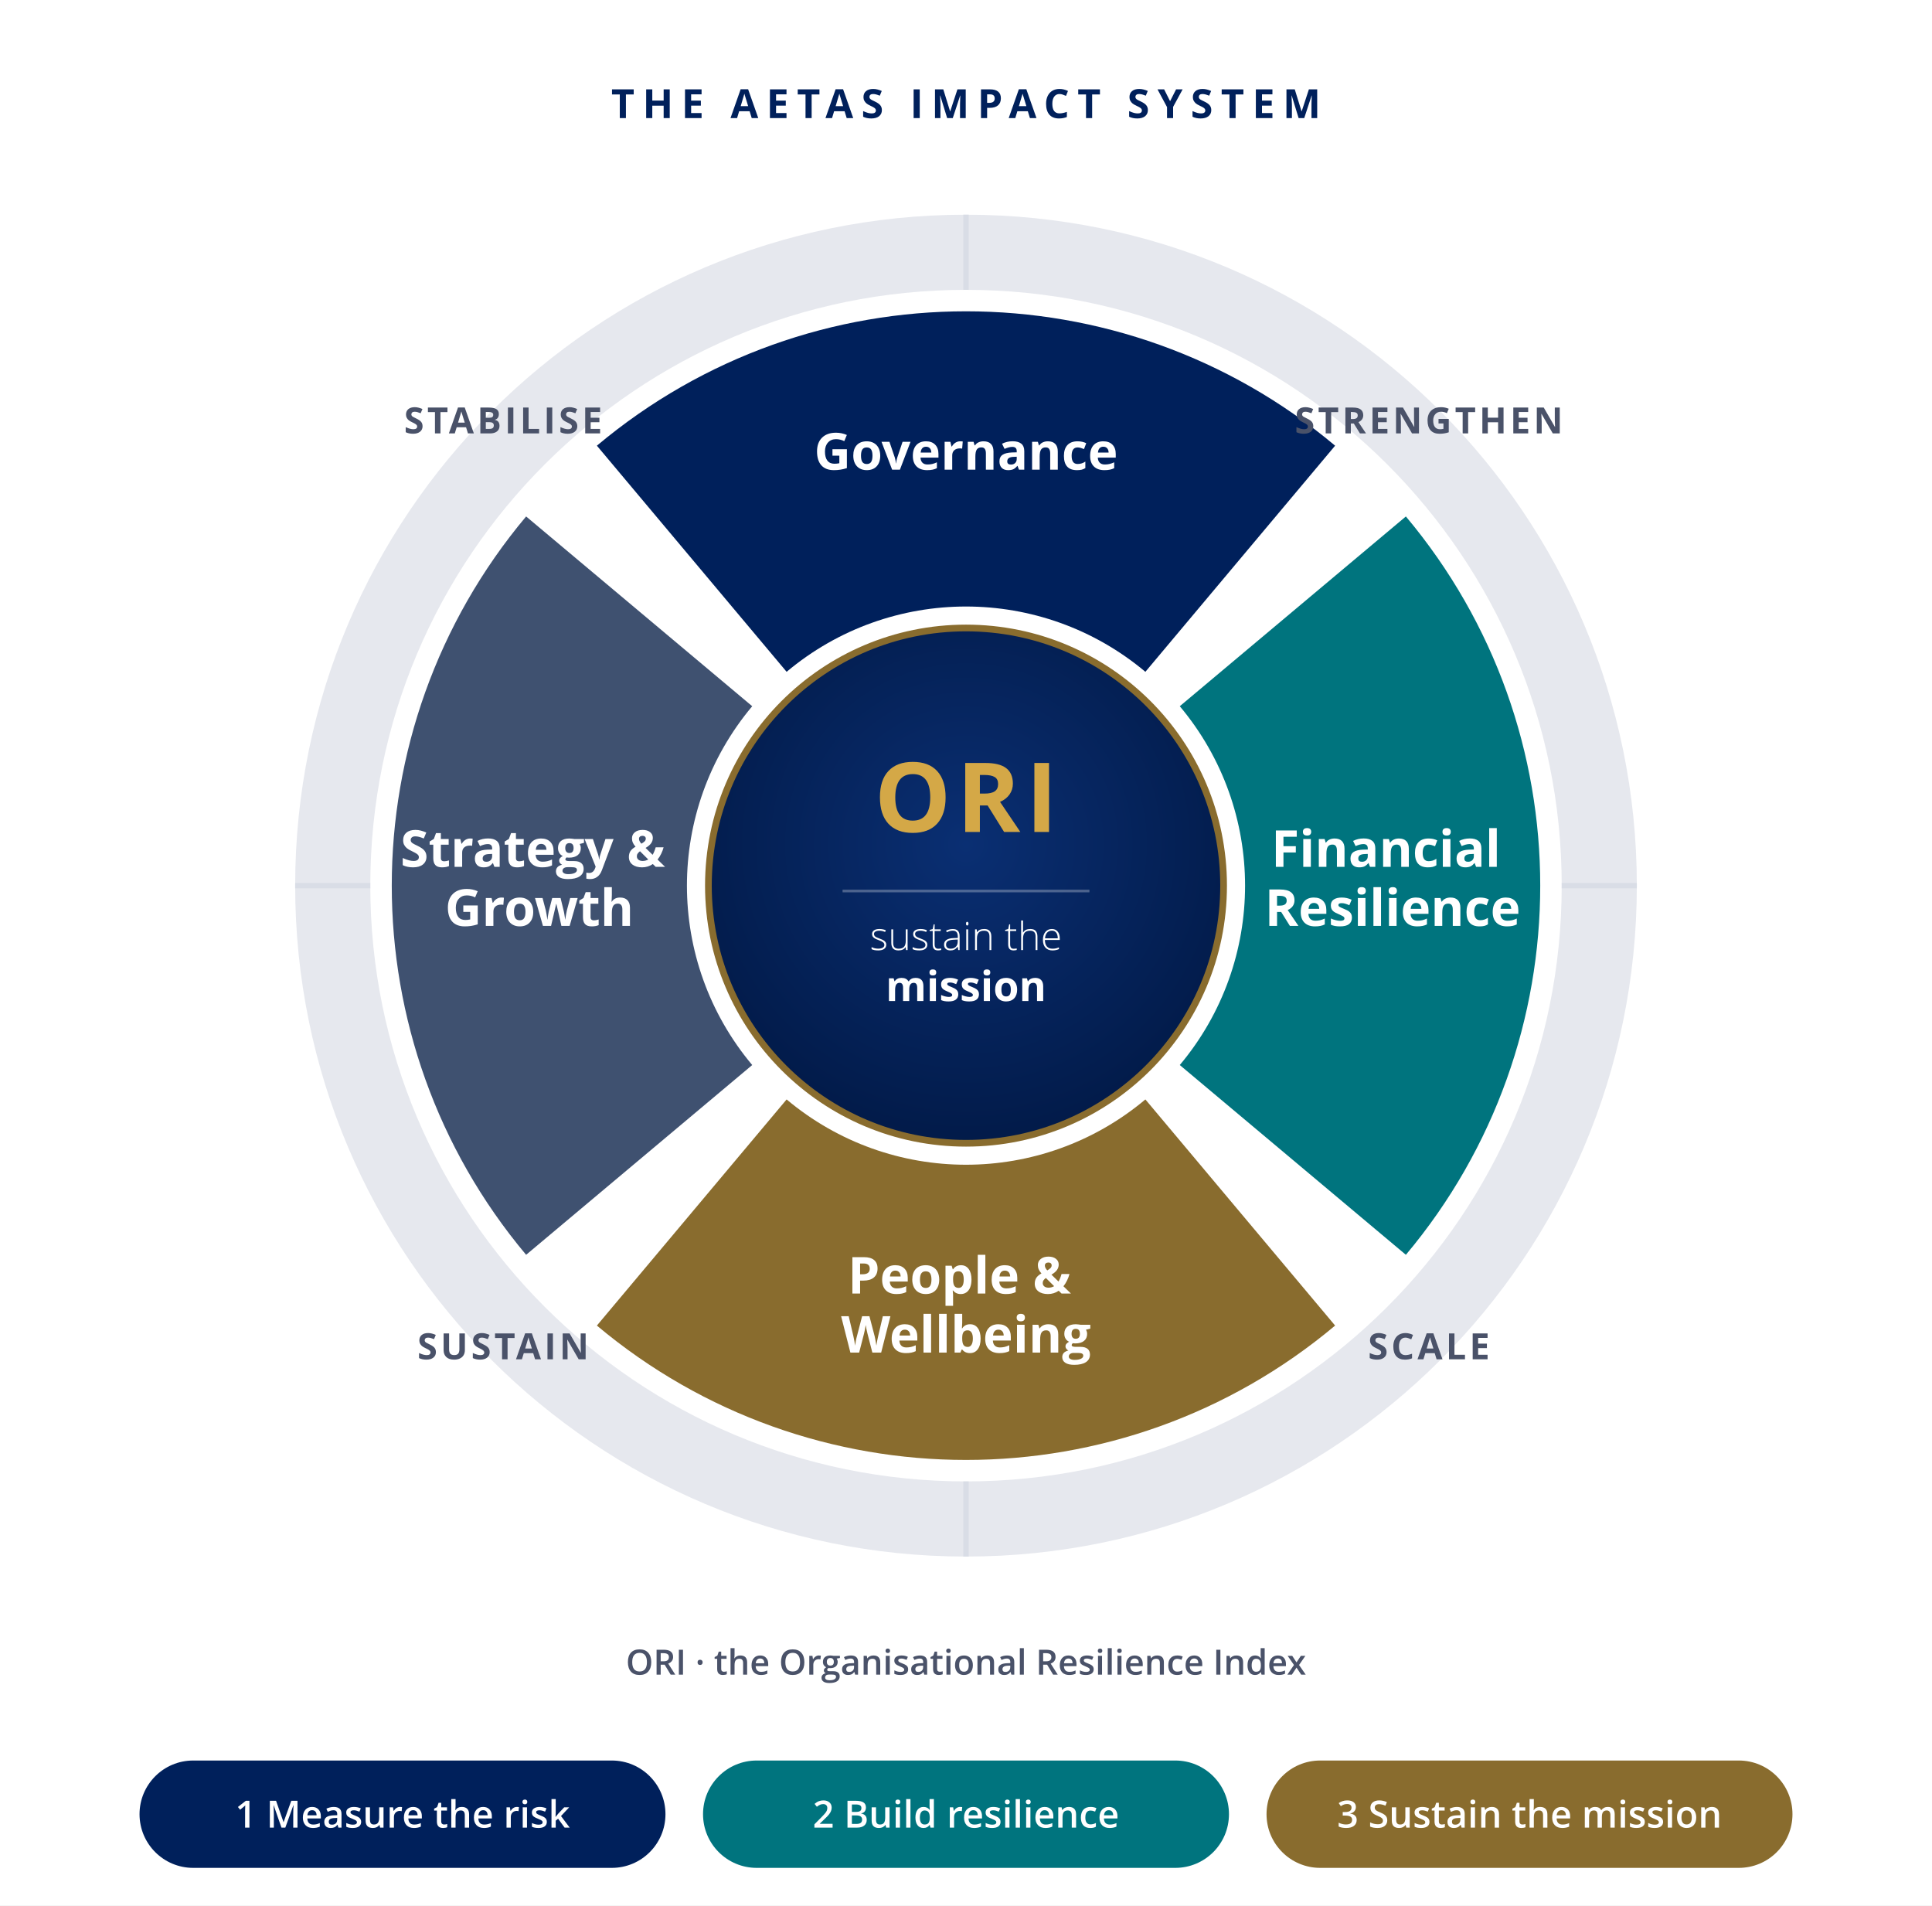
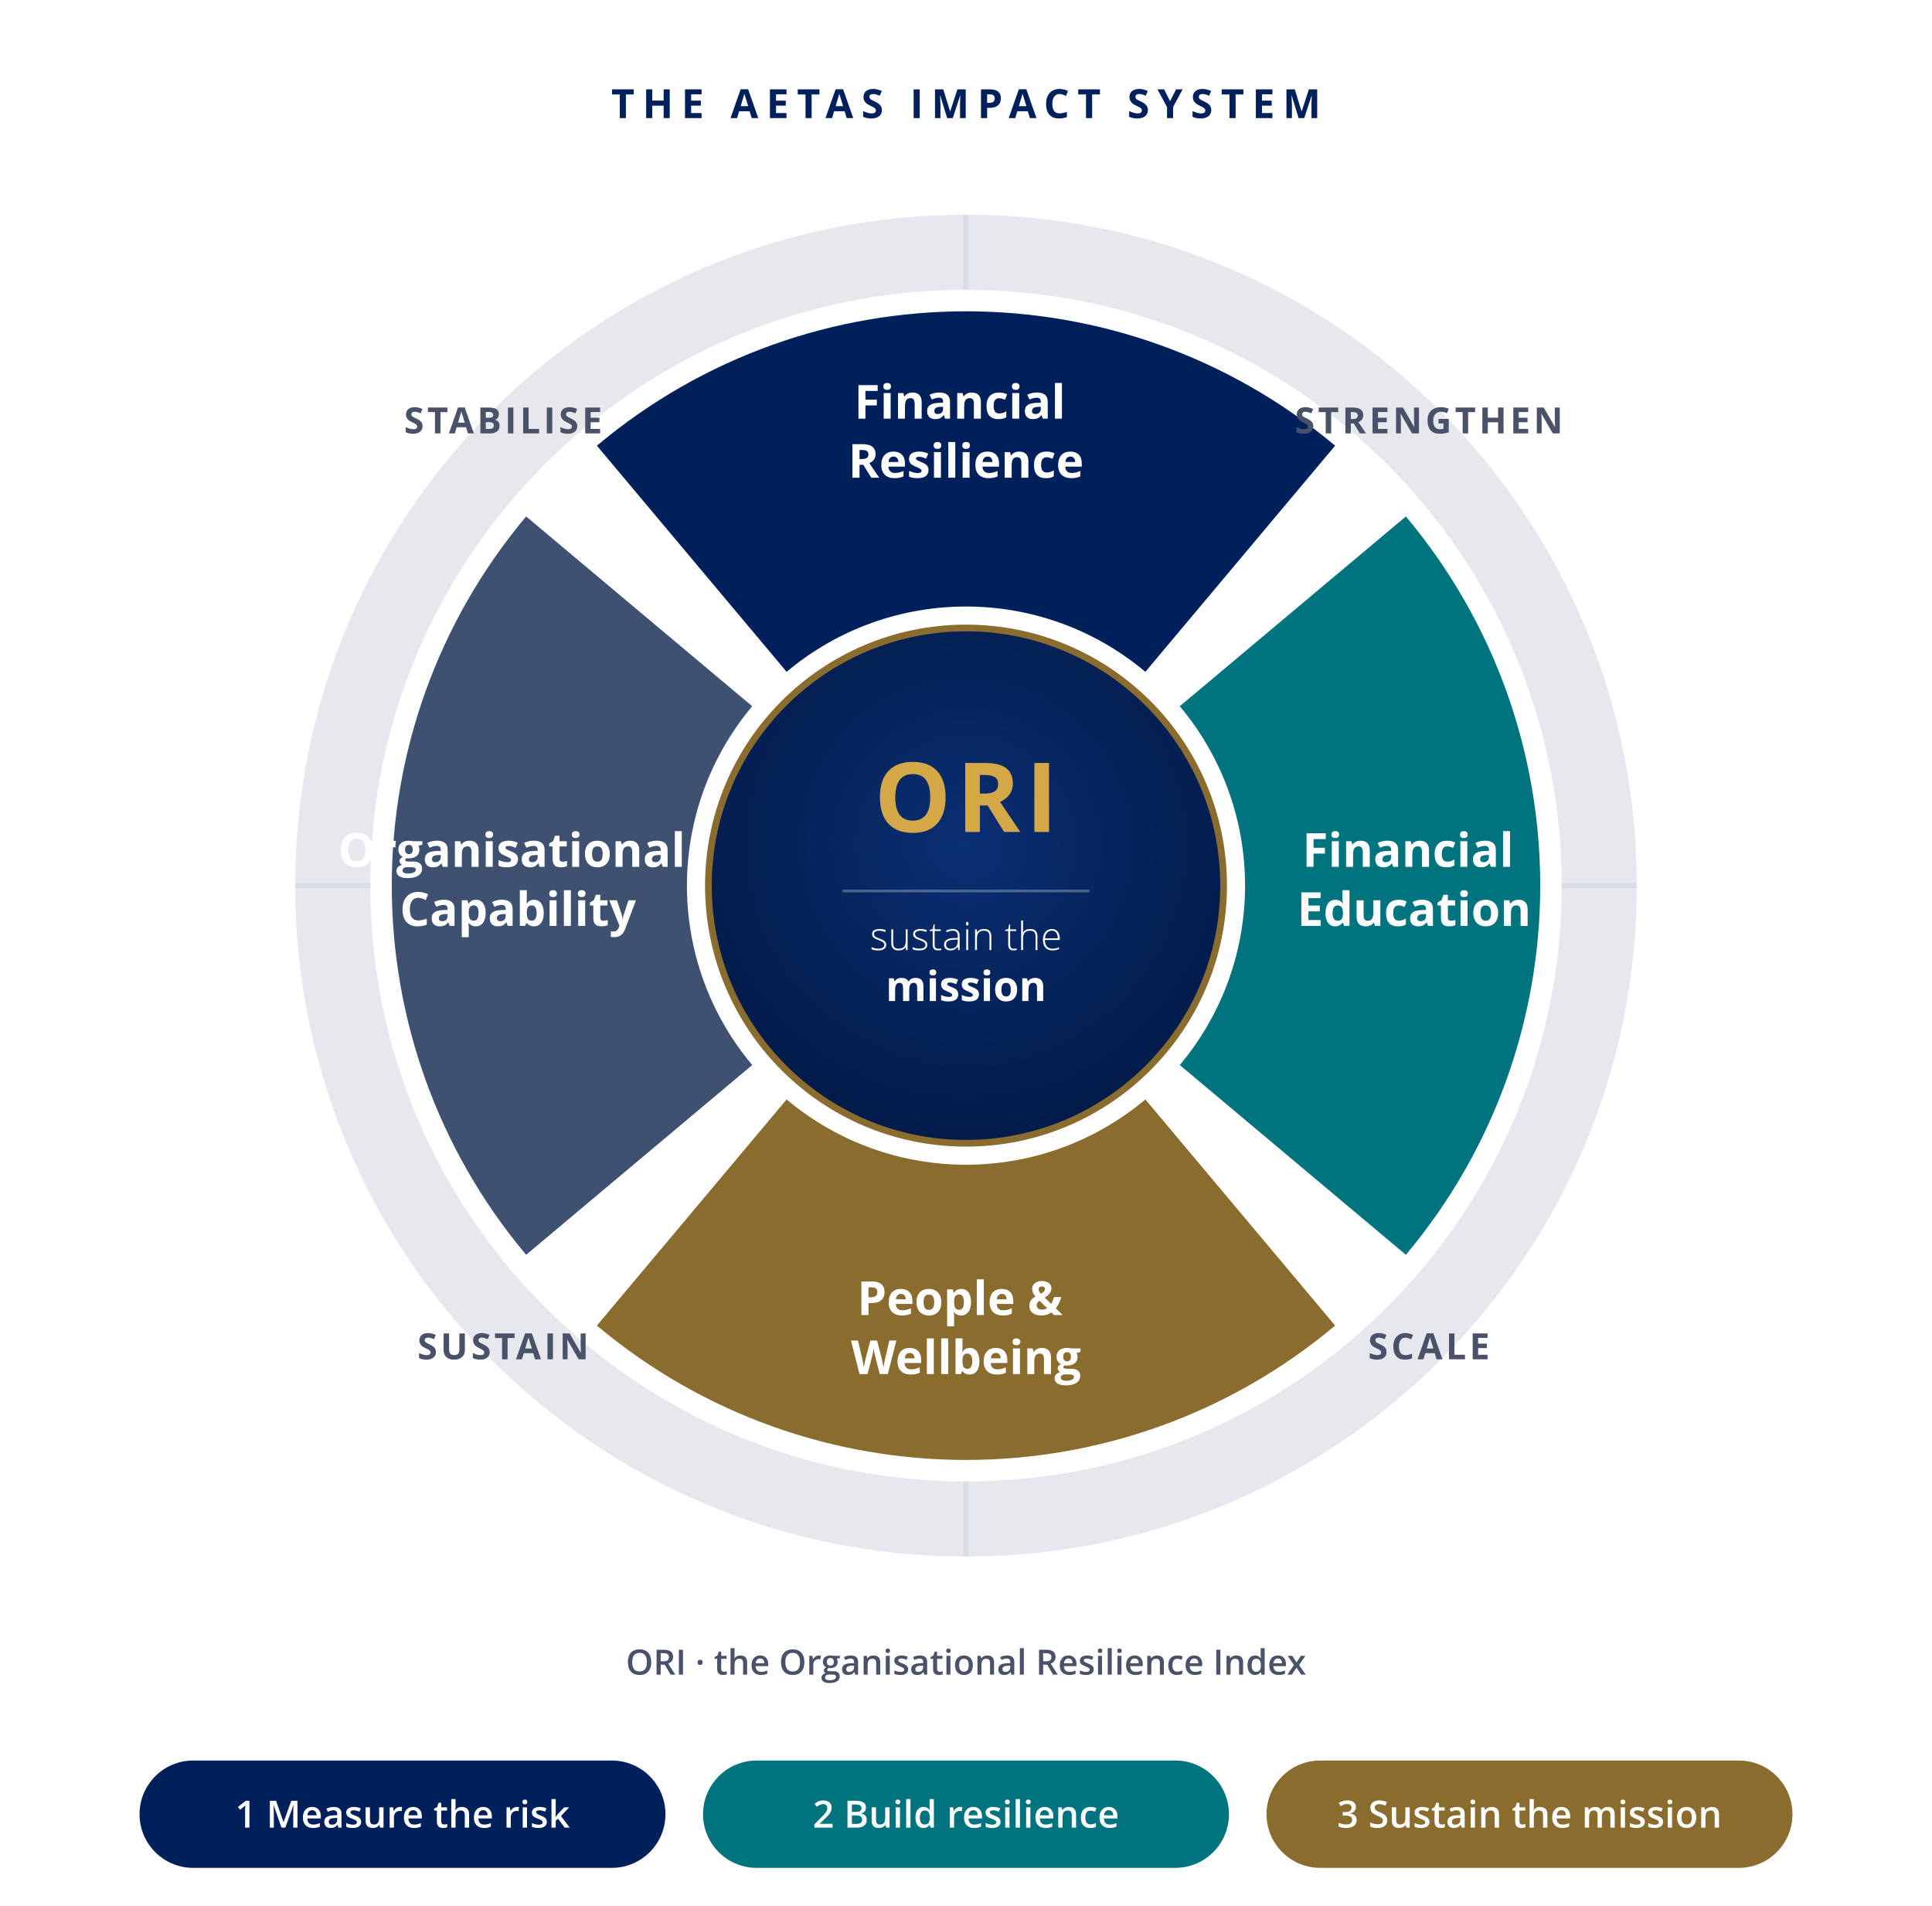
<svg xmlns="http://www.w3.org/2000/svg" viewBox="0 0 720 710" font-family="Open Sans, Arial, sans-serif" role="img" aria-label="The Aetas Impact System operating model: an Organisational Resilience Index (ORI) core, four drivers (Governance, Financial Resilience, People and Wellbeing, Strategy and Growth), a journey from Stabilise to Strengthen to Scale to Sustain, applied through three stages: measure the risk, build resilience, sustain the mission.">
  <rect x="0" y="0" width="720" height="710" fill="#ffffff" />
  <defs>
    <radialGradient id="hubg" cx="50%" cy="42%" r="70%">
      <stop offset="0%" stop-color="#0a2f73" />
      <stop offset="100%" stop-color="#001640" />
    </radialGradient>
  </defs>
  <circle cx="360" cy="330" r="236" fill="none" stroke="#e6e8ee" stroke-width="28" />
  <line x1="360.0" y1="108.0" x2="360.0" y2="80.0" stroke="#d9dde6" stroke-width="2" />
  <line x1="582.0" y1="330.0" x2="610.0" y2="330.0" stroke="#d9dde6" stroke-width="2" />
  <line x1="360.0" y1="552.0" x2="360.0" y2="580.0" stroke="#d9dde6" stroke-width="2" />
  <line x1="138.0" y1="330.0" x2="110.0" y2="330.0" stroke="#d9dde6" stroke-width="2" />
  <path d="M 222.44 166.07 A 214 214 0 0 1 497.56 166.07 L 426.85 250.33 A 104 104 0 0 0 293.15 250.33 Z" fill="#00205B" />
-   <text text-anchor="middle" font-size="19" font-weight="700" fill="#fff">
-     <tspan x="360.0" y="175.0">Governance</tspan>
+   <text text-anchor="middle" font-size="17.5" font-weight="700" fill="#fff">
+     <tspan x="360.0" y="156.0">Financial</tspan>
+     <tspan x="360.0" y="178.0">Resilience</tspan>
  </text>
  <path d="M 523.93 192.44 A 214 214 0 0 1 523.93 467.56 L 439.67 396.85 A 104 104 0 0 0 439.67 263.15 Z" fill="#00747E" />
-   <text text-anchor="middle" font-size="19" font-weight="700" fill="#fff">
-     <tspan x="519.0" y="323.0">Financial</tspan>
-     <tspan x="519.0" y="345.0">Resilience</tspan>
+   <text text-anchor="middle" font-size="17.5" font-weight="700" fill="#fff">
+     <tspan x="527.0" y="323.0">Financial</tspan>
+     <tspan x="527.0" y="345.0">Education</tspan>
  </text>
  <path d="M 497.56 493.93 A 214 214 0 0 1 222.44 493.93 L 293.15 409.67 A 104 104 0 0 0 426.85 409.67 Z" fill="#896C2E" />
-   <text text-anchor="middle" font-size="19" font-weight="700" fill="#fff">
-     <tspan x="360.0" y="482.0">People &amp;</tspan>
-     <tspan x="360.0" y="504.0">Wellbeing</tspan>
+   <text text-anchor="middle" font-size="17.5" font-weight="700" fill="#fff">
+     <tspan x="360.0" y="490.0">People &amp;</tspan>
+     <tspan x="360.0" y="512.0">Wellbeing</tspan>
  </text>
  <path d="M 196.07 467.56 A 214 214 0 0 1 196.07 192.44 L 280.33 263.15 A 104 104 0 0 0 280.33 396.85 Z" fill="#3f5170" />
-   <text text-anchor="middle" font-size="19" font-weight="700" fill="#fff">
-     <tspan x="201.0" y="323.0">Strategy &amp;</tspan>
-     <tspan x="201.0" y="345.0">Growth</tspan>
+   <text text-anchor="middle" font-size="17.5" font-weight="700" fill="#fff">
+     <tspan x="193.0" y="323.0">Organisational</tspan>
+     <tspan x="193.0" y="345.0">Capability</tspan>
  </text>
  <circle cx="360" cy="330" r="96" fill="url(#hubg)" />
  <circle cx="360" cy="330" r="96" fill="none" stroke="#896C2E" stroke-width="2.5" />
  <text x="360" y="310" text-anchor="middle" font-size="36" font-weight="700" fill="#d4a847" letter-spacing="2">ORI</text>
  <line x1="314" y1="332" x2="406" y2="332" stroke="rgba(255,255,255,0.28)" stroke-width="1" />
  <text x="360" y="354" text-anchor="middle" font-size="14.5" font-weight="300" fill="#fff">sustain the</text>
  <text x="360" y="373" text-anchor="middle" font-size="15.5" font-weight="700" fill="#fff">mission</text>
  <text x="360" y="44" text-anchor="middle" font-size="15" font-weight="700" fill="#00205B" letter-spacing="3">THE AETAS IMPACT SYSTEM</text>
  <text x="360" y="624" text-anchor="middle" font-size="13" font-weight="600" fill="#4a5269">ORI · the Organisational Resilience Index</text>
  <rect x="52" y="656" width="196" height="40" rx="20" fill="#00205B" />
  <text x="150" y="681" text-anchor="middle" font-size="14" font-weight="600" fill="#fff">1   Measure the risk</text>
  <rect x="262" y="656" width="196" height="40" rx="20" fill="#00747E" />
  <text x="360" y="681" text-anchor="middle" font-size="14" font-weight="600" fill="#fff">2   Build resilience</text>
  <rect x="472" y="656" width="196" height="40" rx="20" fill="#896C2E" />
  <text x="570" y="681" text-anchor="middle" font-size="14" font-weight="600" fill="#fff">3   Sustain the mission</text>
  <text x="187.5" y="161.5" text-anchor="middle" font-size="13.5" font-weight="700" fill="#4a5269" letter-spacing="1.2">STABILISE</text>
  <text x="532.5" y="161.5" text-anchor="middle" font-size="13.5" font-weight="700" fill="#4a5269" letter-spacing="1.2">STRENGTHEN</text>
  <text x="532.5" y="506.5" text-anchor="middle" font-size="13.5" font-weight="700" fill="#4a5269" letter-spacing="1.2">SCALE</text>
  <text x="187.5" y="506.5" text-anchor="middle" font-size="13.5" font-weight="700" fill="#4a5269" letter-spacing="1.2">SUSTAIN</text>
</svg>
